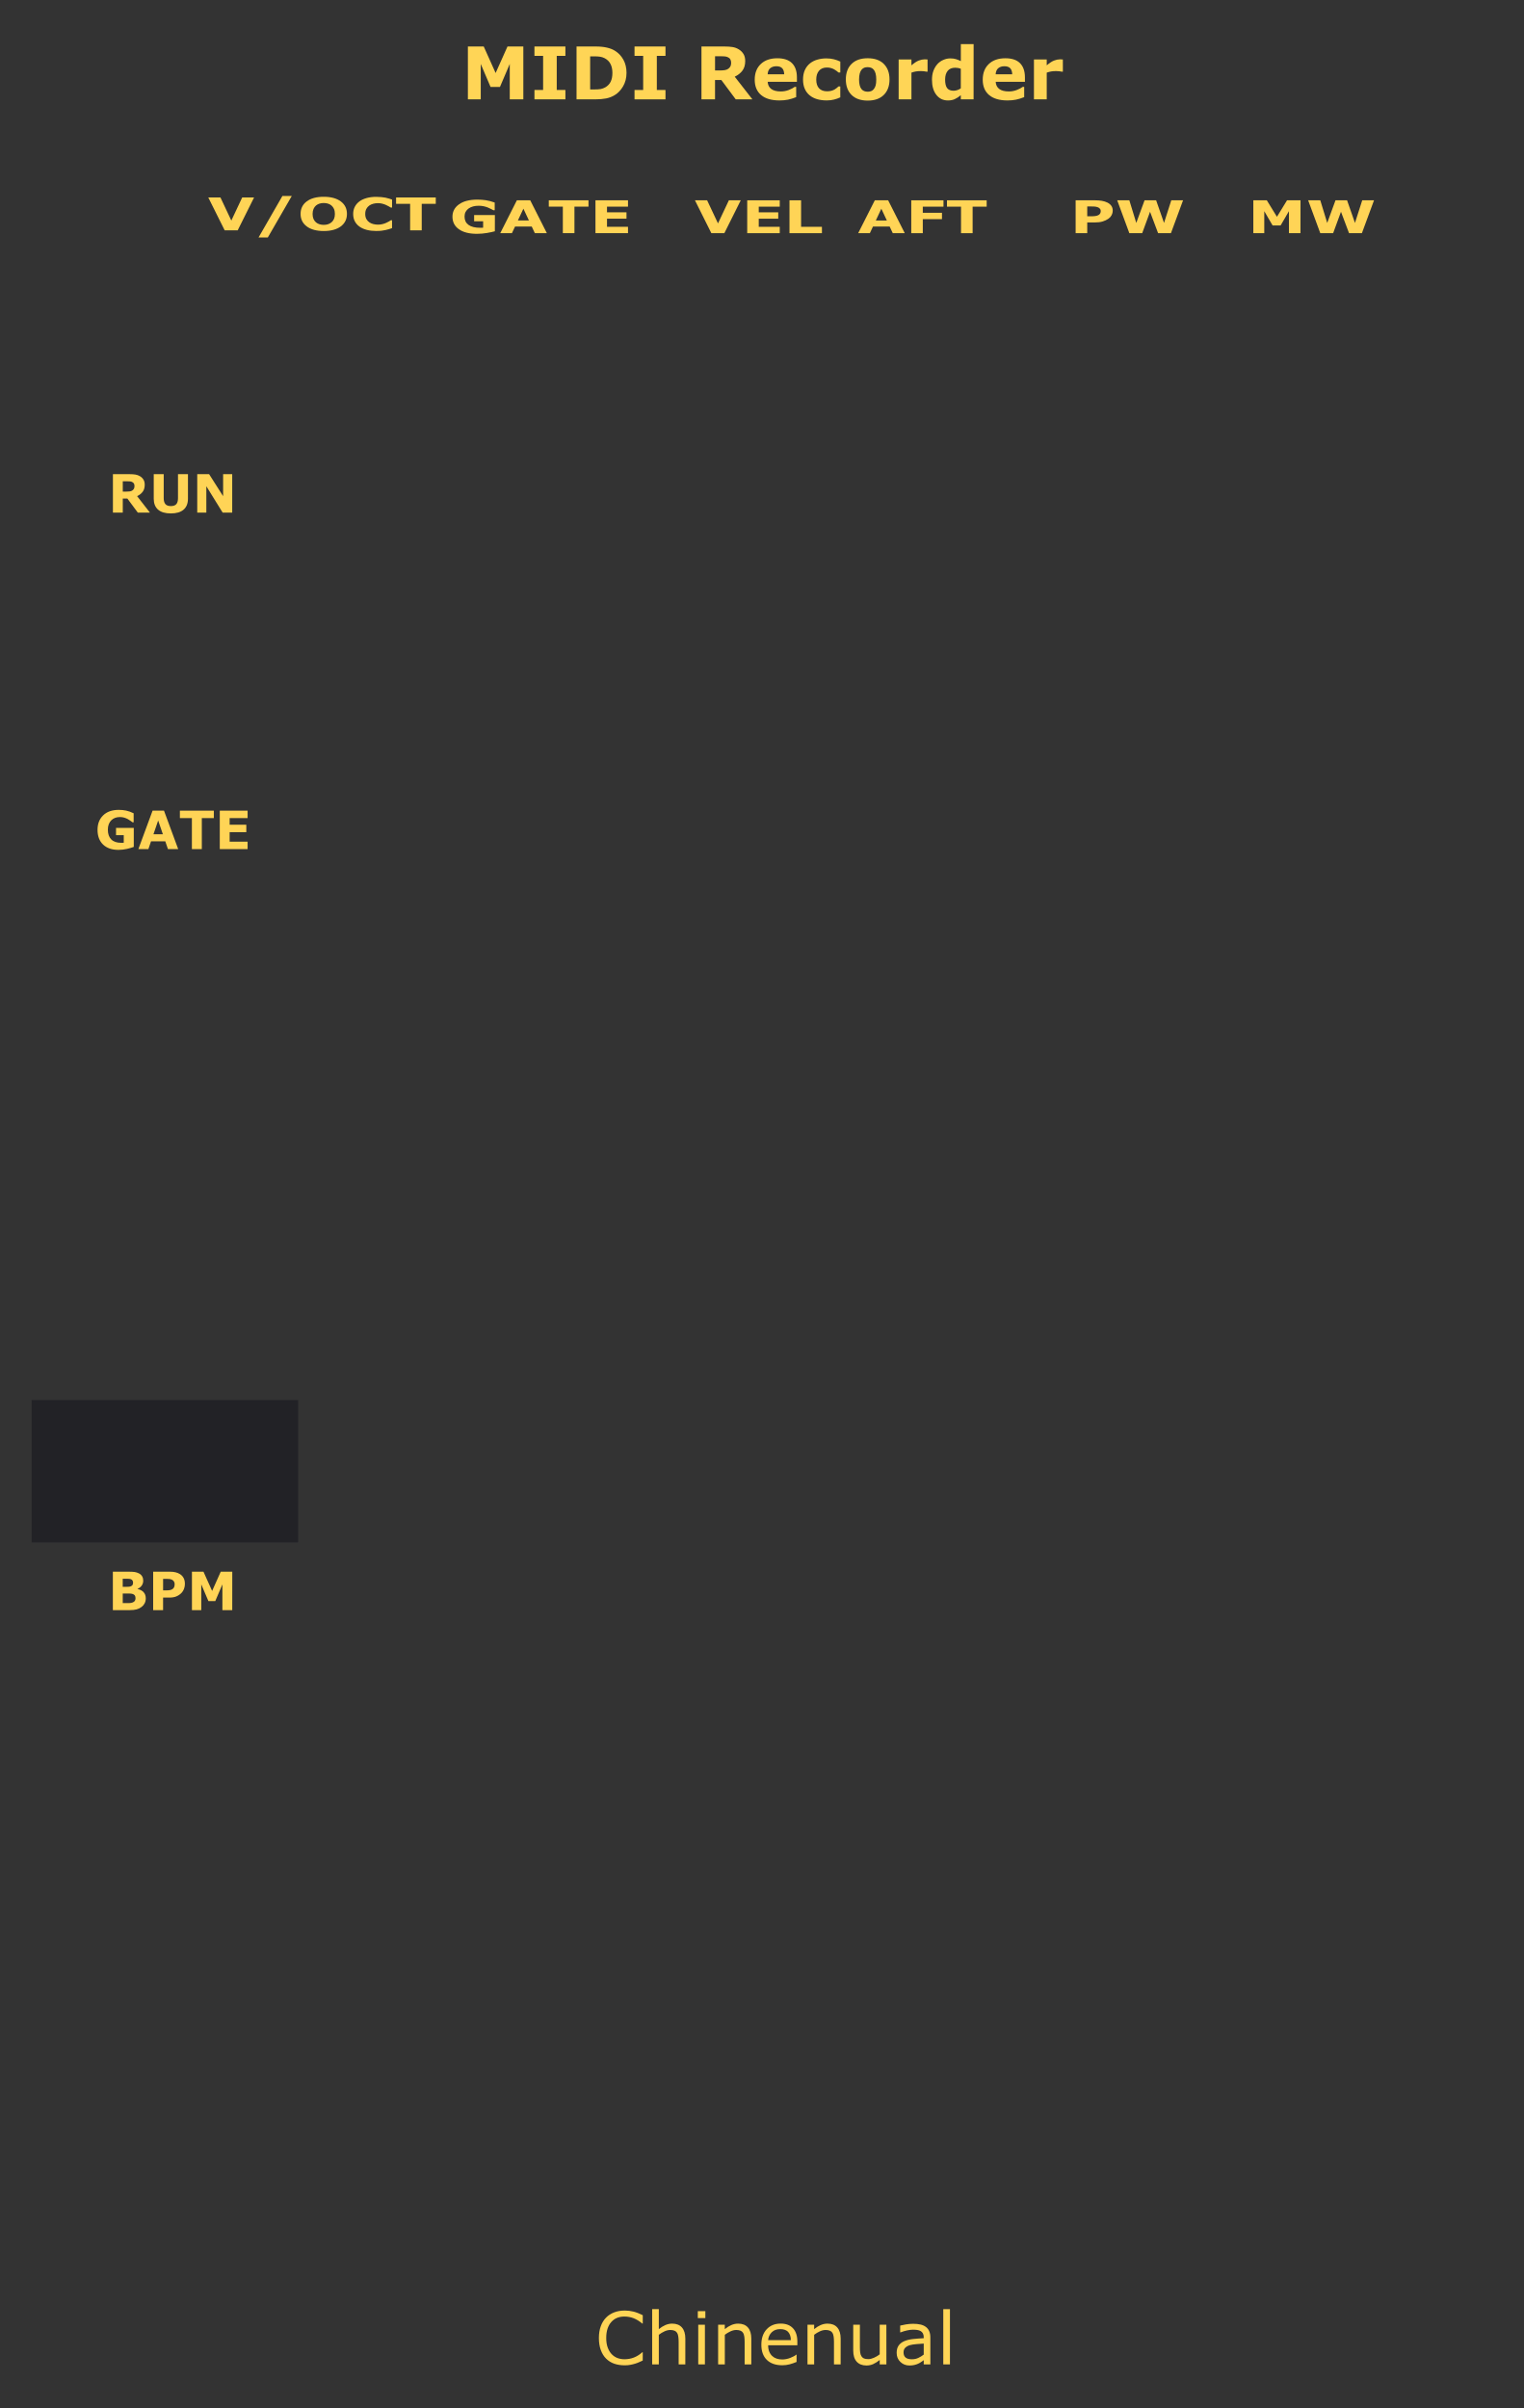
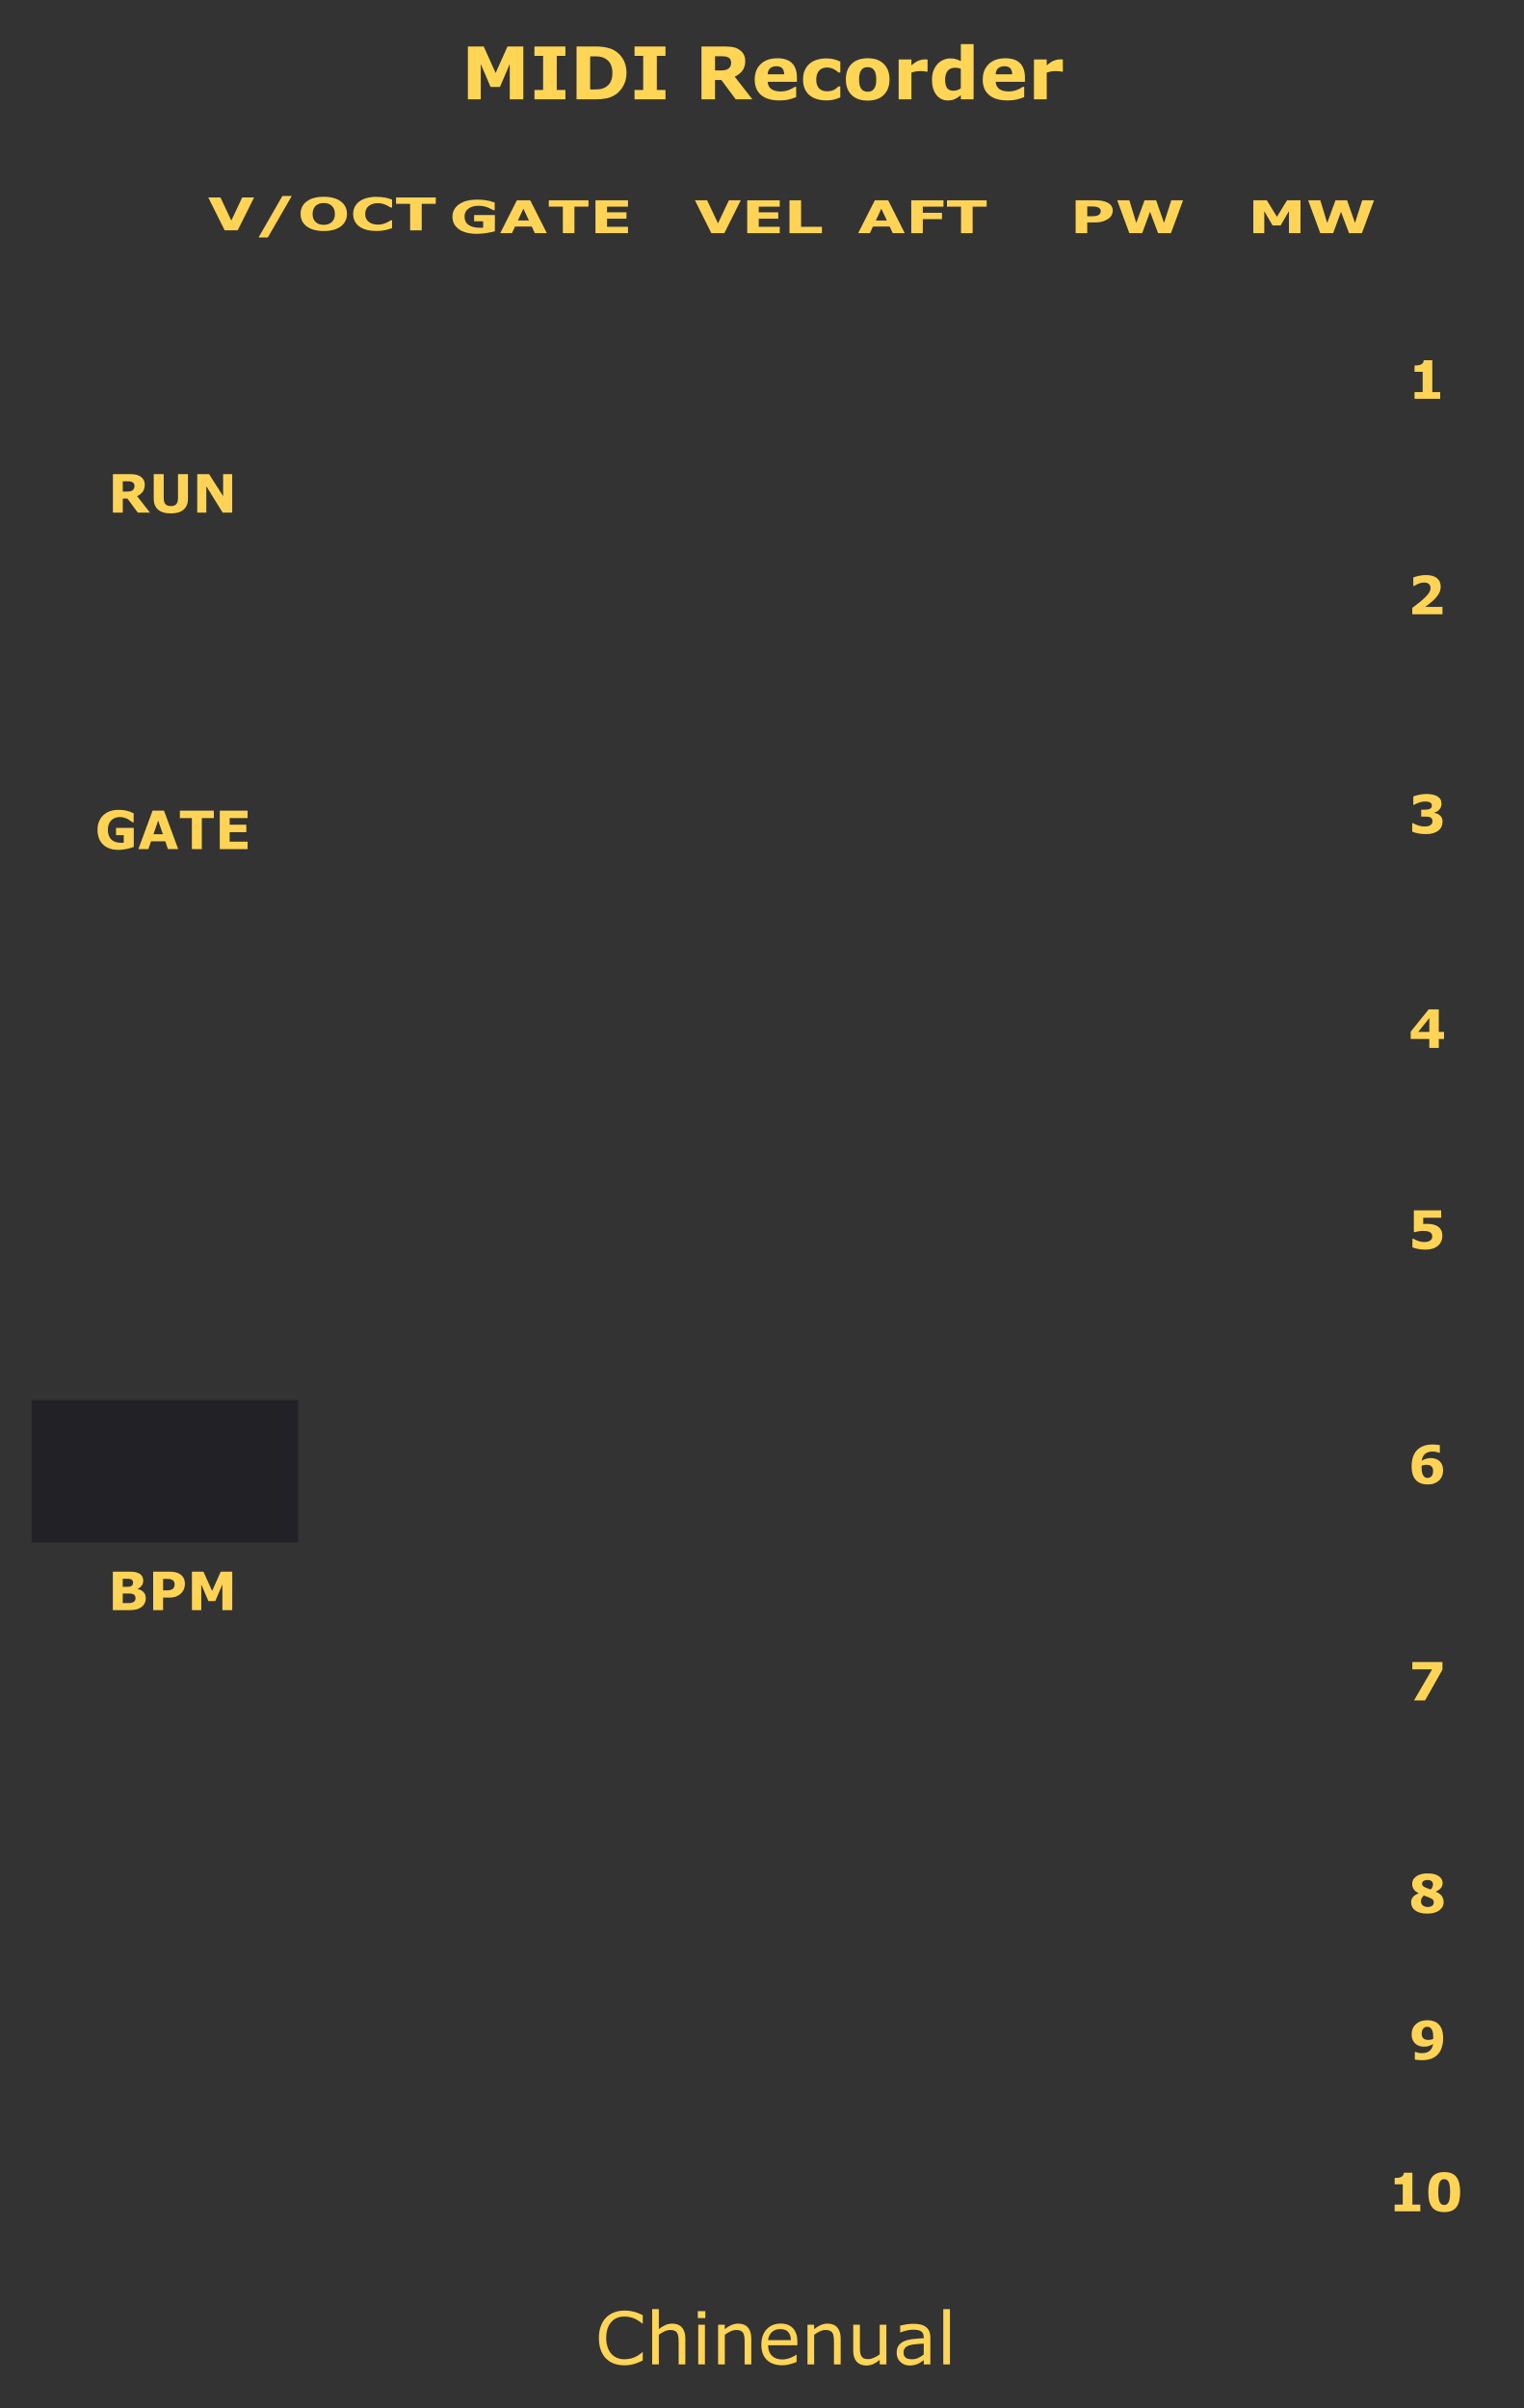
<svg xmlns="http://www.w3.org/2000/svg" width="81.28mm" height="128.5mm" viewBox="0 0 81.28 128.5" version="1.1" id="svg8">
  <defs id="defs2">
    <rect x="130.263" y="65.587" width="64.676" height="17.308" id="rect1854" />
    <rect x="22.773" y="117.51" width="10.931" height="11.842" id="rect895" />
  </defs>
  <g id="layer1" style="display:inline">
    <path id="rect11" style="fill:#333333;fill-rule:evenodd;stroke-width:3.264" d="M 1.4327244e-8,5.0353368e-8 H 81.315 V 128.5 H 1.4327244e-8 Z" />
    <g aria-label="Chinenual" id="text624" style="font-size:3.881px;-inkscape-font-specification:'sans-serif, Normal';fill:#ffd556;stroke-width:0.265" transform="translate(0.9856459,-0.1205082)">
      <path d="m 33.308,126.088 q -0.104,0.045 -0.189,0.085 -0.083,0.04 -0.22,0.083 -0.116,0.036 -0.252,0.061 -0.135,0.026 -0.297,0.026 -0.307,0 -0.559,-0.085 -0.25,-0.087 -0.436,-0.271 -0.182,-0.18 -0.284,-0.457 -0.102,-0.279 -0.102,-0.646 0,-0.349 0.099,-0.623 0.099,-0.275 0.284,-0.464 0.18,-0.184 0.434,-0.28 0.256,-0.097 0.567,-0.097 0.227,0 0.453,0.055 0.227,0.055 0.504,0.193 v 0.445 h -0.028 q -0.233,-0.195 -0.462,-0.284 -0.229,-0.089 -0.491,-0.089 -0.214,0 -0.387,0.07 -0.171,0.068 -0.305,0.214 -0.131,0.142 -0.205,0.36 -0.072,0.216 -0.072,0.5 0,0.297 0.08,0.512 0.081,0.214 0.208,0.349 0.133,0.14 0.309,0.208 0.178,0.066 0.375,0.066 0.271,0 0.508,-0.093 0.237,-0.093 0.443,-0.279 h 0.027 z" id="path730" />
      <path d="m 35.58,126.293 h -0.356 v -1.205 q 0,-0.146 -0.017,-0.273 -0.017,-0.129 -0.063,-0.201 -0.047,-0.08 -0.136,-0.117 -0.089,-0.04 -0.231,-0.04 -0.146,0 -0.305,0.072 -0.159,0.072 -0.305,0.184 v 1.58 h -0.356 v -2.948 h 0.356 v 1.067 q 0.167,-0.138 0.345,-0.216 0.178,-0.078 0.366,-0.078 0.343,0 0.523,0.207 0.18,0.207 0.18,0.595 z" id="path732" />
      <path d="M 36.649,123.822 H 36.247 v -0.369 h 0.402 z m -0.023,2.471 h -0.356 v -2.116 h 0.356 z" id="path734" />
      <path d="m 39.101,126.293 h -0.356 v -1.205 q 0,-0.146 -0.017,-0.273 -0.017,-0.129 -0.063,-0.201 -0.047,-0.08 -0.136,-0.117 -0.089,-0.04 -0.231,-0.04 -0.146,0 -0.305,0.072 -0.159,0.072 -0.305,0.184 v 1.58 H 37.331 v -2.116 h 0.356 v 0.235 q 0.167,-0.138 0.345,-0.216 0.178,-0.078 0.366,-0.078 0.343,0 0.523,0.207 0.18,0.207 0.18,0.595 z" id="path736" />
      <path d="m 41.558,125.271 h -1.559 q 0,0.195 0.059,0.341 0.059,0.144 0.161,0.237 0.099,0.091 0.233,0.136 0.136,0.045 0.299,0.045 0.216,0 0.434,-0.085 0.22,-0.087 0.313,-0.171 h 0.019 v 0.388 q -0.18,0.076 -0.368,0.127 -0.188,0.051 -0.394,0.051 -0.527,0 -0.822,-0.284 -0.296,-0.286 -0.296,-0.811 0,-0.519 0.282,-0.824 0.284,-0.305 0.747,-0.305 0.428,0 0.659,0.25 0.233,0.25 0.233,0.711 z m -0.347,-0.273 q -0.002,-0.28 -0.142,-0.434 -0.138,-0.153 -0.423,-0.153 -0.286,0 -0.457,0.169 -0.169,0.169 -0.191,0.419 z" id="path738" />
      <path d="m 43.868,126.293 h -0.356 v -1.205 q 0,-0.146 -0.017,-0.273 -0.017,-0.129 -0.063,-0.201 -0.047,-0.08 -0.136,-0.117 -0.089,-0.04 -0.231,-0.04 -0.146,0 -0.305,0.072 -0.159,0.072 -0.305,0.184 v 1.58 h -0.356 v -2.116 h 0.356 v 0.235 q 0.167,-0.138 0.345,-0.216 0.178,-0.078 0.366,-0.078 0.343,0 0.523,0.207 0.18,0.207 0.18,0.595 z" id="path740" />
      <path d="m 46.309,126.293 h -0.356 v -0.235 q -0.18,0.142 -0.345,0.218 -0.165,0.076 -0.364,0.076 -0.333,0 -0.519,-0.203 -0.186,-0.205 -0.186,-0.599 v -1.374 h 0.356 v 1.205 q 0,0.161 0.015,0.277 0.015,0.114 0.064,0.195 0.051,0.083 0.133,0.121 0.081,0.038 0.237,0.038 0.138,0 0.301,-0.072 0.165,-0.072 0.307,-0.184 v -1.58 h 0.356 z" id="path742" />
      <path d="m 48.655,126.293 h -0.354 v -0.225 q -0.047,0.032 -0.129,0.091 -0.08,0.057 -0.155,0.091 -0.089,0.044 -0.205,0.072 -0.116,0.03 -0.271,0.03 -0.286,0 -0.485,-0.189 -0.199,-0.189 -0.199,-0.483 0,-0.241 0.102,-0.388 0.104,-0.15 0.296,-0.235 0.193,-0.085 0.464,-0.116 0.271,-0.03 0.582,-0.045 v -0.055 q 0,-0.121 -0.044,-0.201 -0.042,-0.08 -0.121,-0.125 -0.076,-0.044 -0.182,-0.059 -0.106,-0.015 -0.222,-0.015 -0.14,0 -0.313,0.038 -0.172,0.036 -0.356,0.106 h -0.019 v -0.362 q 0.104,-0.028 0.301,-0.062 0.197,-0.034 0.388,-0.034 0.224,0 0.388,0.038 0.167,0.036 0.288,0.125 0.119,0.087 0.182,0.225 0.063,0.138 0.063,0.343 z m -0.354,-0.521 v -0.589 q -0.163,0.009 -0.385,0.028 -0.22,0.019 -0.349,0.055 -0.153,0.044 -0.248,0.136 -0.095,0.091 -0.095,0.252 0,0.182 0.11,0.275 0.11,0.091 0.335,0.091 0.188,0 0.343,-0.072 0.155,-0.074 0.288,-0.176 z" id="path744" />
      <path d="M 49.7,126.293 H 49.344 v -2.948 h 0.356 z" id="path746" />
    </g>
    <g aria-label="MIDI Recorder" id="text628" style="font-weight:bold;font-size:3.881px;-inkscape-font-specification:'sans-serif, Bold';fill:#ffd556;stroke-width:0.265" transform="translate(3.636808)">
      <path d="M 24.286,5.302 H 23.562 V 3.413 L 23.039,4.639 H 22.537 L 22.014,3.413 V 5.302 H 21.328 V 2.481 h 0.845 l 0.635,1.415 0.633,-1.415 h 0.845 z" id="path705" />
      <path d="m 26.532,5.302 h -1.652 V 4.802 h 0.462 V 2.981 H 24.879 V 2.481 h 1.652 v 0.5 h -0.462 v 1.821 h 0.462 z" id="path707" />
      <path d="m 29.791,3.895 q 0,0.394 -0.18,0.707 -0.18,0.311 -0.455,0.477 -0.207,0.125 -0.453,0.174 -0.246,0.049 -0.584,0.049 H 27.125 V 2.481 h 1.023 q 0.345,0 0.595,0.059 0.25,0.057 0.421,0.163 0.292,0.178 0.459,0.481 0.169,0.301 0.169,0.711 z m -0.752,-0.006 q 0,-0.279 -0.102,-0.476 -0.1,-0.199 -0.32,-0.311 -0.112,-0.055 -0.229,-0.074 -0.116,-0.021 -0.351,-0.021 H 27.852 V 4.774 h 0.184 q 0.26,0 0.381,-0.023 0.121,-0.025 0.237,-0.087 0.199,-0.114 0.292,-0.303 0.093,-0.191 0.093,-0.472 z" id="path709" />
      <path d="m 31.871,5.302 h -1.652 V 4.802 h 0.462 V 2.981 H 30.219 V 2.481 h 1.652 v 0.5 h -0.462 v 1.821 h 0.462 z" id="path711" />
      <path d="m 35.373,3.345 q 0,-0.106 -0.044,-0.182 -0.044,-0.076 -0.15,-0.119 -0.074,-0.03 -0.172,-0.036 -0.099,-0.008 -0.229,-0.008 h -0.263 v 0.76 h 0.224 q 0.174,0 0.292,-0.017 0.117,-0.017 0.197,-0.078 0.076,-0.059 0.11,-0.129 0.036,-0.072 0.036,-0.191 z m 1.135,1.957 H 35.619 L 34.85,4.268 H 34.514 V 5.302 H 33.791 V 2.481 h 1.22 q 0.25,0 0.43,0.028 0.18,0.028 0.337,0.123 0.159,0.095 0.252,0.246 0.095,0.15 0.095,0.377 0,0.313 -0.146,0.51 -0.144,0.197 -0.413,0.328 z" id="path713" />
      <path d="m 38.884,4.364 h -1.561 q 0.015,0.25 0.189,0.383 0.176,0.133 0.517,0.133 0.216,0 0.419,-0.078 0.203,-0.078 0.32,-0.167 h 0.076 v 0.548 q -0.231,0.093 -0.436,0.135 -0.205,0.042 -0.453,0.042 -0.64,0 -0.982,-0.288 -0.341,-0.288 -0.341,-0.82 0,-0.527 0.322,-0.834 0.324,-0.309 0.887,-0.309 0.519,0 0.781,0.263 0.261,0.261 0.261,0.754 z M 38.205,3.965 Q 38.2,3.751 38.099,3.643 37.999,3.535 37.787,3.535 q -0.197,0 -0.324,0.102 -0.127,0.102 -0.142,0.328 z" id="path715" />
      <path d="m 40.474,5.359 q -0.279,0 -0.51,-0.066 Q 39.735,5.227 39.564,5.088 39.395,4.95 39.303,4.74 q -0.093,-0.21 -0.093,-0.493 0,-0.297 0.099,-0.513 0.1,-0.216 0.279,-0.358 0.172,-0.135 0.398,-0.197 0.225,-0.063 0.468,-0.063 0.218,0 0.402,0.047 0.184,0.047 0.343,0.123 v 0.582 h -0.097 q -0.04,-0.034 -0.097,-0.08 -0.055,-0.045 -0.136,-0.089 -0.078,-0.042 -0.171,-0.068 -0.093,-0.028 -0.216,-0.028 -0.273,0 -0.421,0.174 -0.146,0.172 -0.146,0.47 0,0.307 0.15,0.466 0.152,0.159 0.428,0.159 0.129,0 0.231,-0.028 0.104,-0.03 0.172,-0.07 0.064,-0.038 0.114,-0.08 0.049,-0.042 0.091,-0.081 h 0.097 v 0.582 q -0.161,0.076 -0.337,0.119 -0.174,0.045 -0.387,0.045 z" id="path717" />
      <path d="m 43.824,4.239 q 0,0.525 -0.307,0.828 -0.305,0.301 -0.858,0.301 -0.553,0 -0.86,-0.301 -0.305,-0.303 -0.305,-0.828 0,-0.529 0.307,-0.83 0.309,-0.301 0.858,-0.301 0.557,0 0.86,0.303 0.305,0.303 0.305,0.828 z M 42.984,4.757 q 0.066,-0.081 0.099,-0.195 0.034,-0.116 0.034,-0.318 0,-0.188 -0.034,-0.315 -0.034,-0.127 -0.095,-0.203 -0.061,-0.078 -0.146,-0.11 -0.085,-0.032 -0.184,-0.032 -0.099,0 -0.176,0.027 -0.076,0.027 -0.146,0.106 -0.063,0.074 -0.1,0.203 -0.036,0.129 -0.036,0.324 0,0.174 0.032,0.303 0.032,0.127 0.095,0.205 0.061,0.074 0.144,0.108 0.085,0.034 0.193,0.034 0.093,0 0.176,-0.03 0.085,-0.032 0.144,-0.106 z" id="path719" />
      <path d="m 45.855,3.824 h -0.061 q -0.044,-0.015 -0.14,-0.023 -0.097,-0.008 -0.161,-0.008 -0.146,0 -0.258,0.019 -0.112,0.019 -0.241,0.064 v 1.425 h -0.682 V 3.174 h 0.682 v 0.313 q 0.225,-0.193 0.392,-0.256 0.167,-0.064 0.307,-0.064 0.036,0 0.081,0.002 0.045,0.002 0.08,0.006 z" id="path721" />
      <path d="M 48.31,5.302 H 47.628 V 5.081 q -0.176,0.144 -0.33,0.212 -0.153,0.068 -0.354,0.068 -0.388,0 -0.621,-0.299 -0.233,-0.299 -0.233,-0.807 0,-0.271 0.078,-0.479 0.08,-0.21 0.216,-0.36 0.129,-0.142 0.313,-0.22 0.184,-0.08 0.368,-0.08 0.191,0 0.313,0.042 0.123,0.04 0.252,0.102 V 2.354 h 0.682 z M 47.628,4.715 V 3.671 q -0.072,-0.03 -0.152,-0.044 -0.08,-0.013 -0.146,-0.013 -0.269,0 -0.404,0.169 -0.135,0.167 -0.135,0.464 0,0.313 0.108,0.455 0.108,0.14 0.347,0.14 0.093,0 0.197,-0.034 0.104,-0.036 0.184,-0.093 z" id="path723" />
      <path d="m 51.05,4.364 h -1.561 q 0.015,0.25 0.189,0.383 0.176,0.133 0.517,0.133 0.216,0 0.419,-0.078 0.203,-0.078 0.32,-0.167 h 0.076 v 0.548 q -0.231,0.093 -0.436,0.135 -0.205,0.042 -0.453,0.042 -0.64,0 -0.982,-0.288 -0.341,-0.288 -0.341,-0.82 0,-0.527 0.322,-0.834 0.324,-0.309 0.887,-0.309 0.519,0 0.781,0.263 0.261,0.261 0.261,0.754 z M 50.372,3.965 Q 50.366,3.751 50.266,3.643 50.165,3.535 49.953,3.535 q -0.197,0 -0.324,0.102 -0.127,0.102 -0.142,0.328 z" id="path725" />
      <path d="m 53.074,3.824 h -0.061 q -0.044,-0.015 -0.14,-0.023 -0.097,-0.008 -0.161,-0.008 -0.146,0 -0.258,0.019 -0.112,0.019 -0.241,0.064 v 1.425 h -0.682 V 3.174 h 0.682 v 0.313 q 0.225,-0.193 0.392,-0.256 0.167,-0.064 0.307,-0.064 0.036,0 0.081,0.002 0.045,0.002 0.08,0.006 z" id="path727" />
    </g>
    <g transform="scale(0.2645833)" id="text893" style="font-size:10.667px;-inkscape-font-specification:'sans-serif, Normal';white-space:pre;shape-inside:url(#rect895);fill:#ffd556" />
    <g transform="scale(0.2645833)" id="text1852" style="font-size:8px;-inkscape-font-specification:'sans-serif, Normal';white-space:pre;shape-inside:url(#rect1854);fill:#af83f8" />
    <g aria-label="RUN" id="text9484" style="font-weight:bold;font-size:2.822px;-inkscape-font-specification:'sans-serif, Bold';fill:#ffd456;stroke-width:0.22;paint-order:markers stroke fill" transform="translate(1.205083,-9.881676)">
      <path d="m 5.97,35.814 q 0,-0.077 -0.032,-0.132 -0.032,-0.055 -0.109,-0.087 -0.054,-0.022 -0.125,-0.026 -0.072,-0.005 -0.167,-0.005 H 5.346 v 0.553 h 0.163 q 0.127,0 0.212,-0.012 0.085,-0.012 0.143,-0.057 0.055,-0.043 0.08,-0.094 0.026,-0.052 0.026,-0.139 z m 0.825,1.424 H 6.149 L 5.59,36.485 H 5.346 v 0.752 H 4.82 v -2.052 h 0.887 q 0.182,0 0.313,0.021 0.131,0.021 0.245,0.09 0.116,0.069 0.183,0.179 0.069,0.109 0.069,0.274 0,0.227 -0.106,0.371 -0.105,0.143 -0.3,0.238 z" id="path9518" />
      <path d="m 8.824,36.494 q 0,0.38 -0.232,0.583 -0.232,0.203 -0.682,0.203 -0.451,0 -0.682,-0.203 Q 6.998,36.875 6.998,36.496 v -1.311 h 0.532 v 1.28 q 0,0.214 0.09,0.318 0.09,0.105 0.291,0.105 0.198,0 0.289,-0.101 0.092,-0.101 0.092,-0.322 v -1.28 h 0.532 z" id="path9520" />
      <path d="M 11.185,37.237 H 10.675 L 9.804,35.829 v 1.408 H 9.319 v -2.052 h 0.633 l 0.748,1.175 v -1.175 h 0.485 z" id="path9522" />
    </g>
    <g aria-label="BPM" id="text9488" style="font-weight:bold;font-size:2.822px;-inkscape-font-specification:'sans-serif, Bold';fill:#ffd456;stroke-width:0.22;paint-order:markers stroke fill" transform="translate(1.205083,44.70856)">
      <path d="m 6.573,40.585 q 0,0.149 -0.061,0.266 -0.059,0.117 -0.164,0.194 -0.121,0.091 -0.267,0.13 -0.145,0.039 -0.368,0.039 H 4.817 v -2.052 h 0.797 q 0.248,0 0.362,0.017 0.116,0.017 0.229,0.073 0.117,0.059 0.174,0.16 0.058,0.099 0.058,0.227 0,0.149 -0.079,0.263 -0.079,0.113 -0.222,0.176 v 0.011 q 0.201,0.04 0.318,0.165 0.119,0.125 0.119,0.331 z M 5.895,39.742 q 0,-0.051 -0.026,-0.102 -0.025,-0.051 -0.09,-0.076 -0.058,-0.022 -0.145,-0.023 -0.085,-0.003 -0.241,-0.003 h -0.05 v 0.434 h 0.083 q 0.125,0 0.214,-0.004 0.088,-0.004 0.139,-0.028 0.072,-0.032 0.094,-0.081 0.022,-0.051 0.022,-0.117 z m 0.13,0.835 q 0,-0.098 -0.039,-0.15 -0.037,-0.054 -0.128,-0.08 -0.062,-0.018 -0.171,-0.019 -0.109,-0.001 -0.227,-0.001 H 5.344 v 0.511 h 0.039 q 0.223,0 0.32,-0.001 0.096,-0.001 0.178,-0.036 0.083,-0.034 0.113,-0.091 0.032,-0.058 0.032,-0.132 z" id="path9525" />
      <path d="m 8.661,39.81 q 0,0.138 -0.048,0.27 -0.048,0.131 -0.138,0.22 -0.123,0.121 -0.274,0.183 -0.15,0.062 -0.375,0.062 H 7.496 V 41.214 H 6.967 V 39.162 H 7.838 q 0.196,0 0.329,0.034 0.135,0.033 0.238,0.101 0.124,0.081 0.189,0.208 0.066,0.127 0.066,0.305 z m -0.547,0.012 q 0,-0.087 -0.047,-0.149 -0.047,-0.063 -0.109,-0.088 -0.083,-0.033 -0.161,-0.036 -0.079,-0.004 -0.209,-0.004 h -0.091 v 0.615 h 0.152 q 0.135,0 0.222,-0.017 0.088,-0.017 0.147,-0.066 0.051,-0.044 0.073,-0.105 0.023,-0.062 0.023,-0.15 z" id="path9527" />
      <path d="m 11.187,41.214 h -0.526 v -1.374 l -0.38,0.892 H 9.915 L 9.534,39.84 v 1.374 H 9.036 v -2.052 h 0.615 l 0.462,1.029 0.46,-1.029 h 0.615 z" id="path9529" />
    </g>
    <g aria-label="GATE" id="text9492" style="font-weight:bold;font-size:2.822px;-inkscape-font-specification:'sans-serif, Bold';fill:#ffd456;stroke-width:0.22;paint-order:markers stroke fill" transform="translate(1.205083,-0.1205082)">
      <path d="m 5.933,45.314 q -0.138,0.054 -0.365,0.107 -0.227,0.052 -0.453,0.052 -0.524,0 -0.82,-0.284 -0.296,-0.285 -0.296,-0.787 0,-0.478 0.299,-0.77 0.299,-0.294 0.834,-0.294 0.203,0 0.386,0.037 0.183,0.036 0.408,0.145 v 0.481 h -0.059 q -0.039,-0.029 -0.113,-0.081 -0.074,-0.054 -0.143,-0.091 -0.08,-0.044 -0.187,-0.076 -0.106,-0.032 -0.226,-0.032 -0.141,0 -0.255,0.041 -0.114,0.041 -0.205,0.127 -0.087,0.083 -0.138,0.211 -0.05,0.127 -0.05,0.294 0,0.34 0.181,0.521 0.181,0.181 0.533,0.181 0.03,0 0.066,-0.001 0.037,-0.001 0.068,-0.004 V 44.689 H 4.986 V 44.302 h 0.947 z" id="path9532" />
      <path d="M 8.303,45.432 H 7.756 L 7.614,45.017 H 6.853 L 6.712,45.432 H 6.178 L 6.936,43.38 H 7.545 Z M 7.486,44.641 7.234,43.905 6.982,44.641 Z" id="path9534" />
      <path d="M 10.204,43.777 H 9.563 V 45.432 H 9.034 V 43.777 H 8.393 v -0.397 h 1.811 z" id="path9536" />
      <path d="m 12.006,45.432 h -1.484 v -2.052 h 1.484 v 0.397 h -0.958 v 0.354 h 0.889 v 0.397 h -0.889 v 0.507 h 0.958 z" id="path9538" />
    </g>
    <g aria-label="V/OCT" transform="matrix(1.169734,0,0,0.8548952,3.615248,1.807624)" id="text9496" style="font-weight:bold;font-size:2.822px;-inkscape-font-specification:'sans-serif, Bold';fill:#ffd456;stroke-width:0.257;paint-order:markers stroke fill">
      <path d="M 8.499,10.212 7.751,12.264 H 7.158 L 6.41,10.212 h 0.555 l 0.496,1.441 0.496,-1.441 z" id="path9541" />
      <path d="M 10.218,10.12 9.125,12.71 H 8.702 l 1.089,-2.591 z" id="path9543" />
      <path d="m 12.735,11.238 q 0,0.491 -0.281,0.78 -0.281,0.288 -0.777,0.288 -0.495,0 -0.776,-0.288 -0.281,-0.289 -0.281,-0.78 0,-0.495 0.281,-0.781 0.281,-0.288 0.776,-0.288 0.493,0 0.776,0.288 0.282,0.287 0.282,0.781 z m -0.701,0.52 q 0.077,-0.094 0.114,-0.22 0.037,-0.128 0.037,-0.3 0,-0.185 -0.043,-0.314 -0.043,-0.13 -0.112,-0.209 -0.07,-0.083 -0.163,-0.12 -0.091,-0.037 -0.19,-0.037 -0.101,0 -0.19,0.036 -0.088,0.036 -0.163,0.119 -0.069,0.077 -0.113,0.214 -0.043,0.135 -0.043,0.314 0,0.183 0.041,0.313 0.043,0.128 0.112,0.209 0.069,0.081 0.161,0.12 0.092,0.039 0.194,0.039 0.102,0 0.194,-0.039 0.092,-0.04 0.161,-0.123 z" id="path9545" />
      <path d="m 14.066,12.304 q -0.229,0 -0.423,-0.068 -0.193,-0.068 -0.332,-0.201 -0.139,-0.134 -0.216,-0.333 -0.076,-0.2 -0.076,-0.462 0,-0.244 0.073,-0.442 0.073,-0.198 0.212,-0.34 0.134,-0.136 0.331,-0.211 0.198,-0.074 0.433,-0.074 0.13,0 0.233,0.015 0.105,0.014 0.193,0.037 0.092,0.026 0.167,0.059 0.076,0.032 0.132,0.059 v 0.497 h -0.061 q -0.039,-0.033 -0.098,-0.079 -0.058,-0.045 -0.132,-0.09 -0.076,-0.044 -0.164,-0.074 -0.088,-0.03 -0.189,-0.03 -0.112,0 -0.212,0.036 -0.101,0.034 -0.186,0.116 -0.081,0.079 -0.132,0.208 -0.05,0.13 -0.05,0.314 0,0.193 0.054,0.322 0.055,0.13 0.138,0.204 0.084,0.076 0.187,0.109 0.103,0.032 0.204,0.032 0.096,0 0.19,-0.029 0.095,-0.029 0.175,-0.079 0.068,-0.04 0.125,-0.085 0.058,-0.045 0.095,-0.079 h 0.055 v 0.491 q -0.077,0.034 -0.147,0.065 -0.07,0.03 -0.147,0.052 -0.101,0.029 -0.189,0.044 -0.088,0.015 -0.243,0.015 z" id="path9547" />
      <path d="M 16.787,10.609 H 16.146 v 1.655 h -0.529 v -1.655 h -0.641 v -0.397 h 1.811 z" id="path9549" />
    </g>
    <g aria-label="GATE" transform="matrix(1.169734,0,0,0.8548952,3.374231,1.807624)" id="text9500" style="font-weight:bold;font-size:2.822px;-inkscape-font-specification:'sans-serif, Bold';fill:#ffd456;stroke-width:0.257;paint-order:markers stroke fill">
      <path d="m 19.688,12.322 q -0.138,0.054 -0.365,0.107 -0.227,0.052 -0.453,0.052 -0.524,0 -0.82,-0.284 -0.296,-0.285 -0.296,-0.787 0,-0.478 0.299,-0.77 0.299,-0.294 0.834,-0.294 0.203,0 0.386,0.037 0.183,0.036 0.408,0.145 v 0.481 h -0.059 q -0.039,-0.029 -0.113,-0.081 -0.074,-0.054 -0.143,-0.091 -0.08,-0.044 -0.187,-0.076 -0.106,-0.032 -0.226,-0.032 -0.141,0 -0.255,0.041 -0.114,0.041 -0.205,0.127 -0.087,0.083 -0.138,0.211 -0.05,0.127 -0.05,0.294 0,0.34 0.181,0.521 0.181,0.181 0.533,0.181 0.03,0 0.066,-0.001 0.037,-0.001 0.068,-0.004 V 11.697 H 18.742 v -0.387 h 0.947 z" id="path9552" />
      <path d="M 22.059,12.439 H 21.511 L 21.37,12.025 h -0.761 l -0.142,0.415 h -0.533 l 0.758,-2.052 h 0.609 z m -0.817,-0.791 -0.252,-0.736 -0.252,0.736 z" id="path9554" />
      <path d="m 23.959,10.784 h -0.641 v 1.655 H 22.789 V 10.784 H 22.148 V 10.388 h 1.811 z" id="path9556" />
      <path d="M 25.761,12.439 H 24.277 V 10.388 h 1.484 v 0.397 h -0.958 v 0.354 h 0.889 v 0.397 h -0.889 v 0.507 h 0.958 z" id="path9558" />
    </g>
    <g aria-label="VEL" transform="matrix(1.169734,0,0,0.8548952,3.133214,1.807624)" id="text9504" style="font-weight:bold;font-size:2.822px;-inkscape-font-specification:'sans-serif, Bold';fill:#ffd456;stroke-width:0.257;paint-order:markers stroke fill">
      <path d="m 31.11,10.389 -0.748,2.052 h -0.593 l -0.748,-2.052 h 0.555 l 0.496,1.441 0.496,-1.441 z" id="path9561" />
      <path d="m 32.889,12.441 h -1.484 v -2.052 h 1.484 v 0.397 h -0.958 v 0.354 h 0.889 v 0.397 h -0.889 v 0.507 h 0.958 z" id="path9563" />
      <path d="m 34.813,12.441 h -1.48 v -2.052 h 0.529 v 1.655 h 0.951 z" id="path9565" />
    </g>
    <g aria-label="AFT" transform="matrix(1.169734,0,0,0.8548952,0,1.807624)" id="text9508" style="font-weight:bold;font-size:2.822px;-inkscape-font-specification:'sans-serif, Bold';fill:#ffd456;stroke-width:0.257;paint-order:markers stroke fill">
      <path d="m 41.27,12.441 h -0.547 l -0.142,-0.415 h -0.761 l -0.142,0.415 h -0.533 l 0.758,-2.052 h 0.609 z m -0.817,-0.791 -0.252,-0.736 -0.252,0.736 z" id="path9568" />
      <path d="m 43.036,10.786 h -0.944 v 0.382 h 0.875 v 0.397 h -0.875 v 0.876 h -0.526 v -2.052 h 1.47 z" id="path9570" />
      <path d="m 45.006,10.786 h -0.641 v 1.655 h -0.529 v -1.655 h -0.641 v -0.397 h 1.811 z" id="path9572" />
    </g>
    <g aria-label="PW" transform="matrix(1.169734,0,0,0.8548952,-0.8435577,1.807624)" id="text9512" style="font-weight:bold;font-size:2.822px;-inkscape-font-specification:'sans-serif, Bold';fill:#ffd456;stroke-width:0.257;paint-order:markers stroke fill">
      <path d="m 51.478,11.037 q 0,0.138 -0.048,0.27 -0.048,0.131 -0.138,0.22 -0.123,0.121 -0.274,0.183 -0.15,0.062 -0.375,0.062 h -0.329 v 0.668 H 49.785 v -2.052 h 0.871 q 0.196,0 0.329,0.034 0.135,0.033 0.238,0.101 0.124,0.081 0.189,0.208 0.066,0.127 0.066,0.305 z m -0.547,0.012 q 0,-0.087 -0.047,-0.149 -0.047,-0.063 -0.109,-0.088 -0.083,-0.033 -0.161,-0.036 -0.079,-0.004 -0.209,-0.004 h -0.091 v 0.615 h 0.152 q 0.135,0 0.222,-0.017 0.088,-0.017 0.147,-0.066 0.051,-0.044 0.073,-0.105 0.023,-0.062 0.023,-0.15 z" id="path9575" />
      <path d="m 54.685,10.389 -0.553,2.052 H 53.547 l -0.368,-1.337 -0.358,1.337 h -0.586 l -0.553,-2.052 h 0.553 l 0.316,1.412 0.378,-1.412 h 0.528 l 0.36,1.412 0.331,-1.412 z" id="path9577" />
    </g>
    <g aria-label="MW" transform="matrix(1.169734,0,0,0.8548952,-2.892198,1.807624)" id="text9516" style="font-weight:bold;font-size:2.822px;-inkscape-font-specification:'sans-serif, Bold';fill:#ffd456;stroke-width:0.257;paint-order:markers stroke fill">
      <path d="m 61.792,12.441 h -0.526 v -1.374 l -0.38,0.892 h -0.365 l -0.38,-0.892 v 1.374 h -0.499 v -2.052 h 0.615 l 0.462,1.029 0.46,-1.029 h 0.615 z" id="path9580" />
      <path d="m 65.147,10.389 -0.553,2.052 h -0.586 l -0.368,-1.337 -0.358,1.337 h -0.586 l -0.553,-2.052 h 0.553 l 0.316,1.412 0.378,-1.412 h 0.528 l 0.36,1.412 0.331,-1.412 z" id="path9582" />
    </g>
    <rect style="fill:#222226;fill-opacity:1;stroke-width:0.22;paint-order:markers stroke fill" id="rect9868" width="14.22" height="7.592" x="1.687" y="74.715" d="m 3.687,74.715 10.22,0 a 2,2 45 0 1 2,2 v 3.592 a 2,2 135 0 1 -2,2 H 3.687 a 2,2 45 0 1 -2,-2 v -3.592 a 2,2 135 0 1 2,-2 z" />
+     <g aria-label="9" id="text10347" style="font-weight:bold;font-size:2.822px;-inkscape-font-specification:'sans-serif, Bold';fill:#ffd456;stroke-width:0.22;paint-order:markers stroke fill">
+       <path d="m 76.999,108.759 q 0,0.258 -0.066,0.48 -0.066,0.222 -0.201,0.373 -0.146,0.164 -0.362,0.247 -0.216,0.081 -0.504,0.081 -0.102,0 -0.22,-0.012 -0.119,-0.012 -0.156,-0.022 v -0.404 h 0.055 q 0.041,0.019 0.117,0.041 0.077,0.022 0.209,0.022 0.107,0 0.211,-0.026 0.103,-0.028 0.178,-0.085 0.081,-0.062 0.134,-0.154 0.052,-0.094 0.07,-0.225 -0.12,0.069 -0.223,0.106 -0.102,0.036 -0.255,0.036 -0.116,0 -0.222,-0.028 -0.105,-0.029 -0.192,-0.088 -0.114,-0.081 -0.183,-0.214 -0.068,-0.134 -0.068,-0.336 0,-0.329 0.229,-0.536 0.23,-0.208 0.602,-0.208 0.192,0 0.339,0.051 0.149,0.05 0.256,0.153 0.125,0.119 0.189,0.302 0.063,0.183 0.063,0.446 z m -0.528,-0.077 q 0,-0.168 -0.033,-0.276 -0.032,-0.109 -0.088,-0.168 -0.04,-0.044 -0.092,-0.063 -0.052,-0.019 -0.11,-0.019 -0.054,0 -0.103,0.019 -0.048,0.018 -0.094,0.063 -0.043,0.044 -0.07,0.116 -0.026,0.072 -0.026,0.171 0,0.097 0.029,0.163 0.029,0.065 0.08,0.103 0.048,0.037 0.113,0.052 0.066,0.015 0.143,0.015 0.062,0 0.135,-0.015 0.073,-0.017 0.113,-0.033 0,-0.015 0.001,-0.043 0.003,-0.029 0.003,-0.085 z" id="path10484" />
+     </g>
+     <g aria-label="8" id="text10351" style="font-weight:bold;font-size:2.822px;-inkscape-font-specification:'sans-serif, Bold';fill:#ffd456;stroke-width:0.22;paint-order:markers stroke fill">
+       <path d="m 77.027,101.497 q 0,0.273 -0.233,0.446 -0.232,0.174 -0.637,0.174 -0.227,0 -0.39,-0.047 -0.163,-0.047 -0.269,-0.13 -0.105,-0.081 -0.156,-0.19 -0.05,-0.109 -0.05,-0.234 0,-0.154 0.09,-0.273 0.091,-0.12 0.313,-0.209 v -0.008 q -0.179,-0.083 -0.263,-0.208 -0.084,-0.125 -0.084,-0.291 0,-0.244 0.226,-0.4 0.226,-0.156 0.588,-0.156 0.38,0 0.595,0.142 0.216,0.141 0.216,0.376 0,0.146 -0.091,0.26 -0.091,0.114 -0.278,0.194 v 0.008 q 0.215,0.081 0.318,0.219 0.103,0.138 0.103,0.325 z m -0.569,-0.948 q 0,-0.105 -0.081,-0.167 -0.08,-0.062 -0.214,-0.062 -0.05,0 -0.102,0.012 -0.051,0.012 -0.094,0.036 -0.04,0.023 -0.066,0.062 -0.026,0.037 -0.026,0.085 0,0.081 0.045,0.127 0.047,0.045 0.152,0.091 0.039,0.017 0.105,0.041 0.068,0.023 0.163,0.054 0.063,-0.074 0.091,-0.134 0.028,-0.059 0.028,-0.146 z m 0.043,0.972 q 0,-0.099 -0.05,-0.15 -0.05,-0.051 -0.204,-0.117 -0.045,-0.021 -0.132,-0.051 -0.087,-0.03 -0.146,-0.052 -0.059,0.054 -0.107,0.131 -0.047,0.076 -0.047,0.171 0,0.143 0.102,0.229 0.103,0.084 0.269,0.084 0.044,0 0.103,-0.012 0.059,-0.014 0.102,-0.041 0.05,-0.032 0.08,-0.074 0.03,-0.043 0.03,-0.116 z" id="path10492" />
+     </g>
+     <g aria-label="7" id="text10355" style="font-weight:bold;font-size:2.822px;-inkscape-font-specification:'sans-serif, Bold';fill:#ffd456;stroke-width:0.22;paint-order:markers stroke fill">
+       <path d="m 76.964,89.099 -0.929,1.644 h -0.59 l 0.965,-1.659 h -1.054 v -0.393 h 1.608 z" id="path10495" />
+     </g>
+     <g aria-label="6" id="text10359" style="font-weight:bold;font-size:2.822px;-inkscape-font-specification:'sans-serif, Bold';fill:#ffd456;stroke-width:0.22;paint-order:markers stroke fill">
+       <path d="m 76.999,78.475 q 0,0.158 -0.058,0.298 -0.058,0.139 -0.163,0.234 -0.112,0.102 -0.259,0.156 -0.146,0.054 -0.343,0.054 -0.185,0 -0.338,-0.05 -0.152,-0.051 -0.26,-0.154 -0.125,-0.119 -0.192,-0.306 -0.066,-0.187 -0.066,-0.448 0,-0.27 0.062,-0.48 0.062,-0.209 0.203,-0.371 0.135,-0.154 0.35,-0.24 0.216,-0.085 0.514,-0.085 0.101,0 0.22,0.014 0.12,0.014 0.156,0.021 v 0.404 h -0.052 q -0.037,-0.018 -0.127,-0.04 -0.088,-0.023 -0.201,-0.023 -0.265,0 -0.412,0.13 -0.147,0.13 -0.178,0.361 0.106,-0.063 0.223,-0.102 0.119,-0.04 0.255,-0.04 0.12,0 0.222,0.028 0.103,0.028 0.192,0.088 0.114,0.08 0.183,0.215 0.069,0.135 0.069,0.338 z m -0.627,0.31 q 0.043,-0.047 0.068,-0.11 0.026,-0.065 0.026,-0.175 0,-0.101 -0.029,-0.164 -0.029,-0.065 -0.08,-0.103 -0.05,-0.039 -0.117,-0.052 -0.068,-0.015 -0.139,-0.015 -0.061,0 -0.127,0.014 -0.066,0.014 -0.121,0.034 0,0.014 -0.001,0.045 -0.001,0.032 -0.001,0.08 0,0.169 0.033,0.28 0.034,0.109 0.091,0.167 0.039,0.043 0.091,0.063 0.052,0.019 0.113,0.019 0.045,0 0.101,-0.021 0.055,-0.021 0.094,-0.062 z" id="path10498" />
+     </g>
+     <g aria-label="5" id="text10363" style="font-weight:bold;font-size:2.822px;-inkscape-font-specification:'sans-serif, Bold';fill:#ffd456;stroke-width:0.22;paint-order:markers stroke fill">
+       <path d="m 76.958,65.947 q 0,0.16 -0.061,0.298 -0.059,0.136 -0.174,0.234 -0.127,0.105 -0.292,0.156 -0.164,0.05 -0.375,0.05 -0.247,-0.001 -0.418,-0.04 -0.169,-0.037 -0.277,-0.084 V 66.106 h 0.058 q 0.125,0.074 0.27,0.124 0.145,0.05 0.288,0.05 0.087,0 0.187,-0.019 0.102,-0.021 0.161,-0.073 0.047,-0.043 0.07,-0.087 0.025,-0.044 0.025,-0.136 0,-0.072 -0.033,-0.123 -0.032,-0.052 -0.083,-0.084 -0.074,-0.045 -0.179,-0.059 -0.105,-0.015 -0.19,-0.015 -0.124,0 -0.238,0.022 -0.113,0.021 -0.198,0.041 h -0.061 v -1.158 h 1.459 v 0.393 H 75.937 v 0.335 q 0.043,-0.003 0.107,-0.004 0.066,-0.003 0.116,-0.003 0.169,0 0.302,0.033 0.134,0.032 0.23,0.09 0.125,0.076 0.196,0.201 0.07,0.124 0.07,0.313 z" id="path10501" />
+     </g>
+     <g aria-label="4" id="text10367" style="font-weight:bold;font-size:2.822px;-inkscape-font-specification:'sans-serif, Bold';fill:#ffd456;stroke-width:0.22;paint-order:markers stroke fill">
+       <path d="m 77.049,55.443 h -0.28 v 0.478 h -0.506 v -0.478 h -0.994 v -0.389 l 0.96,-1.191 h 0.539 v 1.204 h 0.28 z m -0.785,-0.375 v -0.741 l -0.597,0.741 z" id="path10504" />
+     </g>
+     <g aria-label="3" id="text10371" style="font-weight:bold;font-size:2.822px;-inkscape-font-specification:'sans-serif, Bold';fill:#ffd456;stroke-width:0.22;paint-order:markers stroke fill">
+       <path d="m 76.822,43.506 q 0.068,0.058 0.107,0.135 0.04,0.077 0.04,0.205 0,0.145 -0.058,0.27 -0.057,0.125 -0.175,0.215 -0.116,0.087 -0.273,0.134 -0.156,0.045 -0.379,0.045 -0.255,0 -0.438,-0.04 -0.182,-0.04 -0.296,-0.09 v -0.451 h 0.054 q 0.119,0.072 0.282,0.124 0.165,0.052 0.302,0.052 0.08,0 0.174,-0.012 0.094,-0.014 0.158,-0.058 0.051,-0.034 0.081,-0.083 0.03,-0.05 0.03,-0.142 0,-0.09 -0.041,-0.138 -0.041,-0.05 -0.109,-0.07 -0.068,-0.022 -0.163,-0.023 -0.095,-0.003 -0.176,-0.003 h -0.113 v -0.367 h 0.117 q 0.107,0 0.19,-0.007 0.083,-0.007 0.141,-0.032 0.061,-0.026 0.091,-0.069 0.03,-0.044 0.03,-0.128 0,-0.062 -0.032,-0.099 -0.032,-0.039 -0.08,-0.061 -0.054,-0.025 -0.127,-0.033 -0.073,-0.008 -0.125,-0.008 -0.13,0 -0.281,0.045 -0.152,0.044 -0.294,0.128 h -0.051 v -0.445 q 0.113,-0.045 0.307,-0.087 0.194,-0.043 0.394,-0.043 0.194,0 0.34,0.034 0.146,0.033 0.241,0.09 0.113,0.068 0.168,0.164 0.055,0.096 0.055,0.226 0,0.171 -0.106,0.306 -0.106,0.134 -0.28,0.171 v 0.019 q 0.07,0.01 0.149,0.039 0.079,0.029 0.143,0.084 z" id="path10507" />
+     </g>
+     <g aria-label="2" id="text10375" style="font-weight:bold;font-size:2.822px;-inkscape-font-specification:'sans-serif, Bold';fill:#ffd456;stroke-width:0.22;paint-order:markers stroke fill">
+       <path d="m 76.965,32.778 h -1.611 v -0.339 q 0.185,-0.134 0.369,-0.284 0.186,-0.15 0.298,-0.259 0.167,-0.161 0.237,-0.281 0.07,-0.12 0.07,-0.237 0,-0.141 -0.091,-0.216 -0.09,-0.077 -0.259,-0.077 -0.127,0 -0.267,0.052 -0.139,0.052 -0.259,0.134 h -0.044 v -0.456 q 0.098,-0.043 0.288,-0.085 0.192,-0.043 0.383,-0.043 0.386,0 0.588,0.163 0.203,0.161 0.203,0.458 0,0.194 -0.098,0.369 -0.096,0.175 -0.296,0.361 -0.125,0.116 -0.252,0.214 -0.127,0.096 -0.181,0.135 h 0.922 z" id="path10510" />
+     </g>
+     <g aria-label="1" id="text10379" style="font-weight:bold;font-size:2.822px;-inkscape-font-specification:'sans-serif, Bold';fill:#ffd456;stroke-width:0.22;paint-order:markers stroke fill">
+       <path d="m 76.845,21.282 h -1.37 v -0.358 h 0.433 V 19.839 h -0.433 v -0.335 q 0.099,0 0.19,-0.011 0.091,-0.012 0.152,-0.041 0.072,-0.034 0.107,-0.09 0.036,-0.055 0.041,-0.138 h 0.456 v 1.699 h 0.423 z" id="path10513" />
+     </g>
+     <g aria-label="10" id="text10383" style="font-weight:bold;font-size:2.822px;-inkscape-font-specification:'sans-serif, Bold';fill:#ffd456;stroke-width:0.22;paint-order:markers stroke fill">
+       <path d="m 75.784,118.003 h -1.37 v -0.358 h 0.433 v -1.085 h -0.433 v -0.335 q 0.099,0 0.19,-0.011 0.091,-0.012 0.152,-0.041 0.072,-0.035 0.107,-0.09 0.036,-0.055 0.041,-0.138 h 0.456 v 1.699 h 0.423 z" id="path10487" />
+       <path d="m 77.906,116.976 q 0,0.259 -0.047,0.464 -0.047,0.204 -0.146,0.335 -0.102,0.134 -0.262,0.203 -0.16,0.068 -0.394,0.068 -0.23,0 -0.393,-0.069 -0.163,-0.069 -0.263,-0.204 -0.102,-0.135 -0.147,-0.335 -0.045,-0.201 -0.045,-0.46 0,-0.267 0.047,-0.464 0.047,-0.197 0.149,-0.333 0.102,-0.135 0.265,-0.203 0.163,-0.068 0.389,-0.068 0.236,0 0.395,0.07 0.16,0.069 0.262,0.207 0.101,0.135 0.146,0.333 0.045,0.197 0.045,0.456 z m -0.533,0 q 0,-0.372 -0.073,-0.529 -0.073,-0.158 -0.243,-0.158 -0.169,0 -0.243,0.158 -0.073,0.157 -0.073,0.532 0,0.365 0.074,0.526 0.074,0.161 0.241,0.161 0.167,0 0.241,-0.161 0.074,-0.161 0.074,-0.529 z" id="path10489" />
+     </g>
  </g>
  <g id="layer2" style="display:none" transform="translate(-10.16)">
    <circle style="fill:#0000ff;fill-opacity:1;stroke-width:0.064" id="path930" cx="20.32" cy="65.048" r="2.54" />
    <circle style="fill:#00ff00;fill-opacity:1;stroke-width:0.064" id="circle28" cx="20.32" cy="46.499" r="2.54" />
    <circle style="fill:#ff0000;fill-opacity:1;stroke-width:0.064" id="circle932" cx="20.32" cy="27.949" r="2.54" />
    <circle style="fill:#ff00ff;fill-opacity:1;stroke-width:0.064" id="circle985" cx="20.32" cy="86.215" r="2.54" />
  </g>
</svg>
